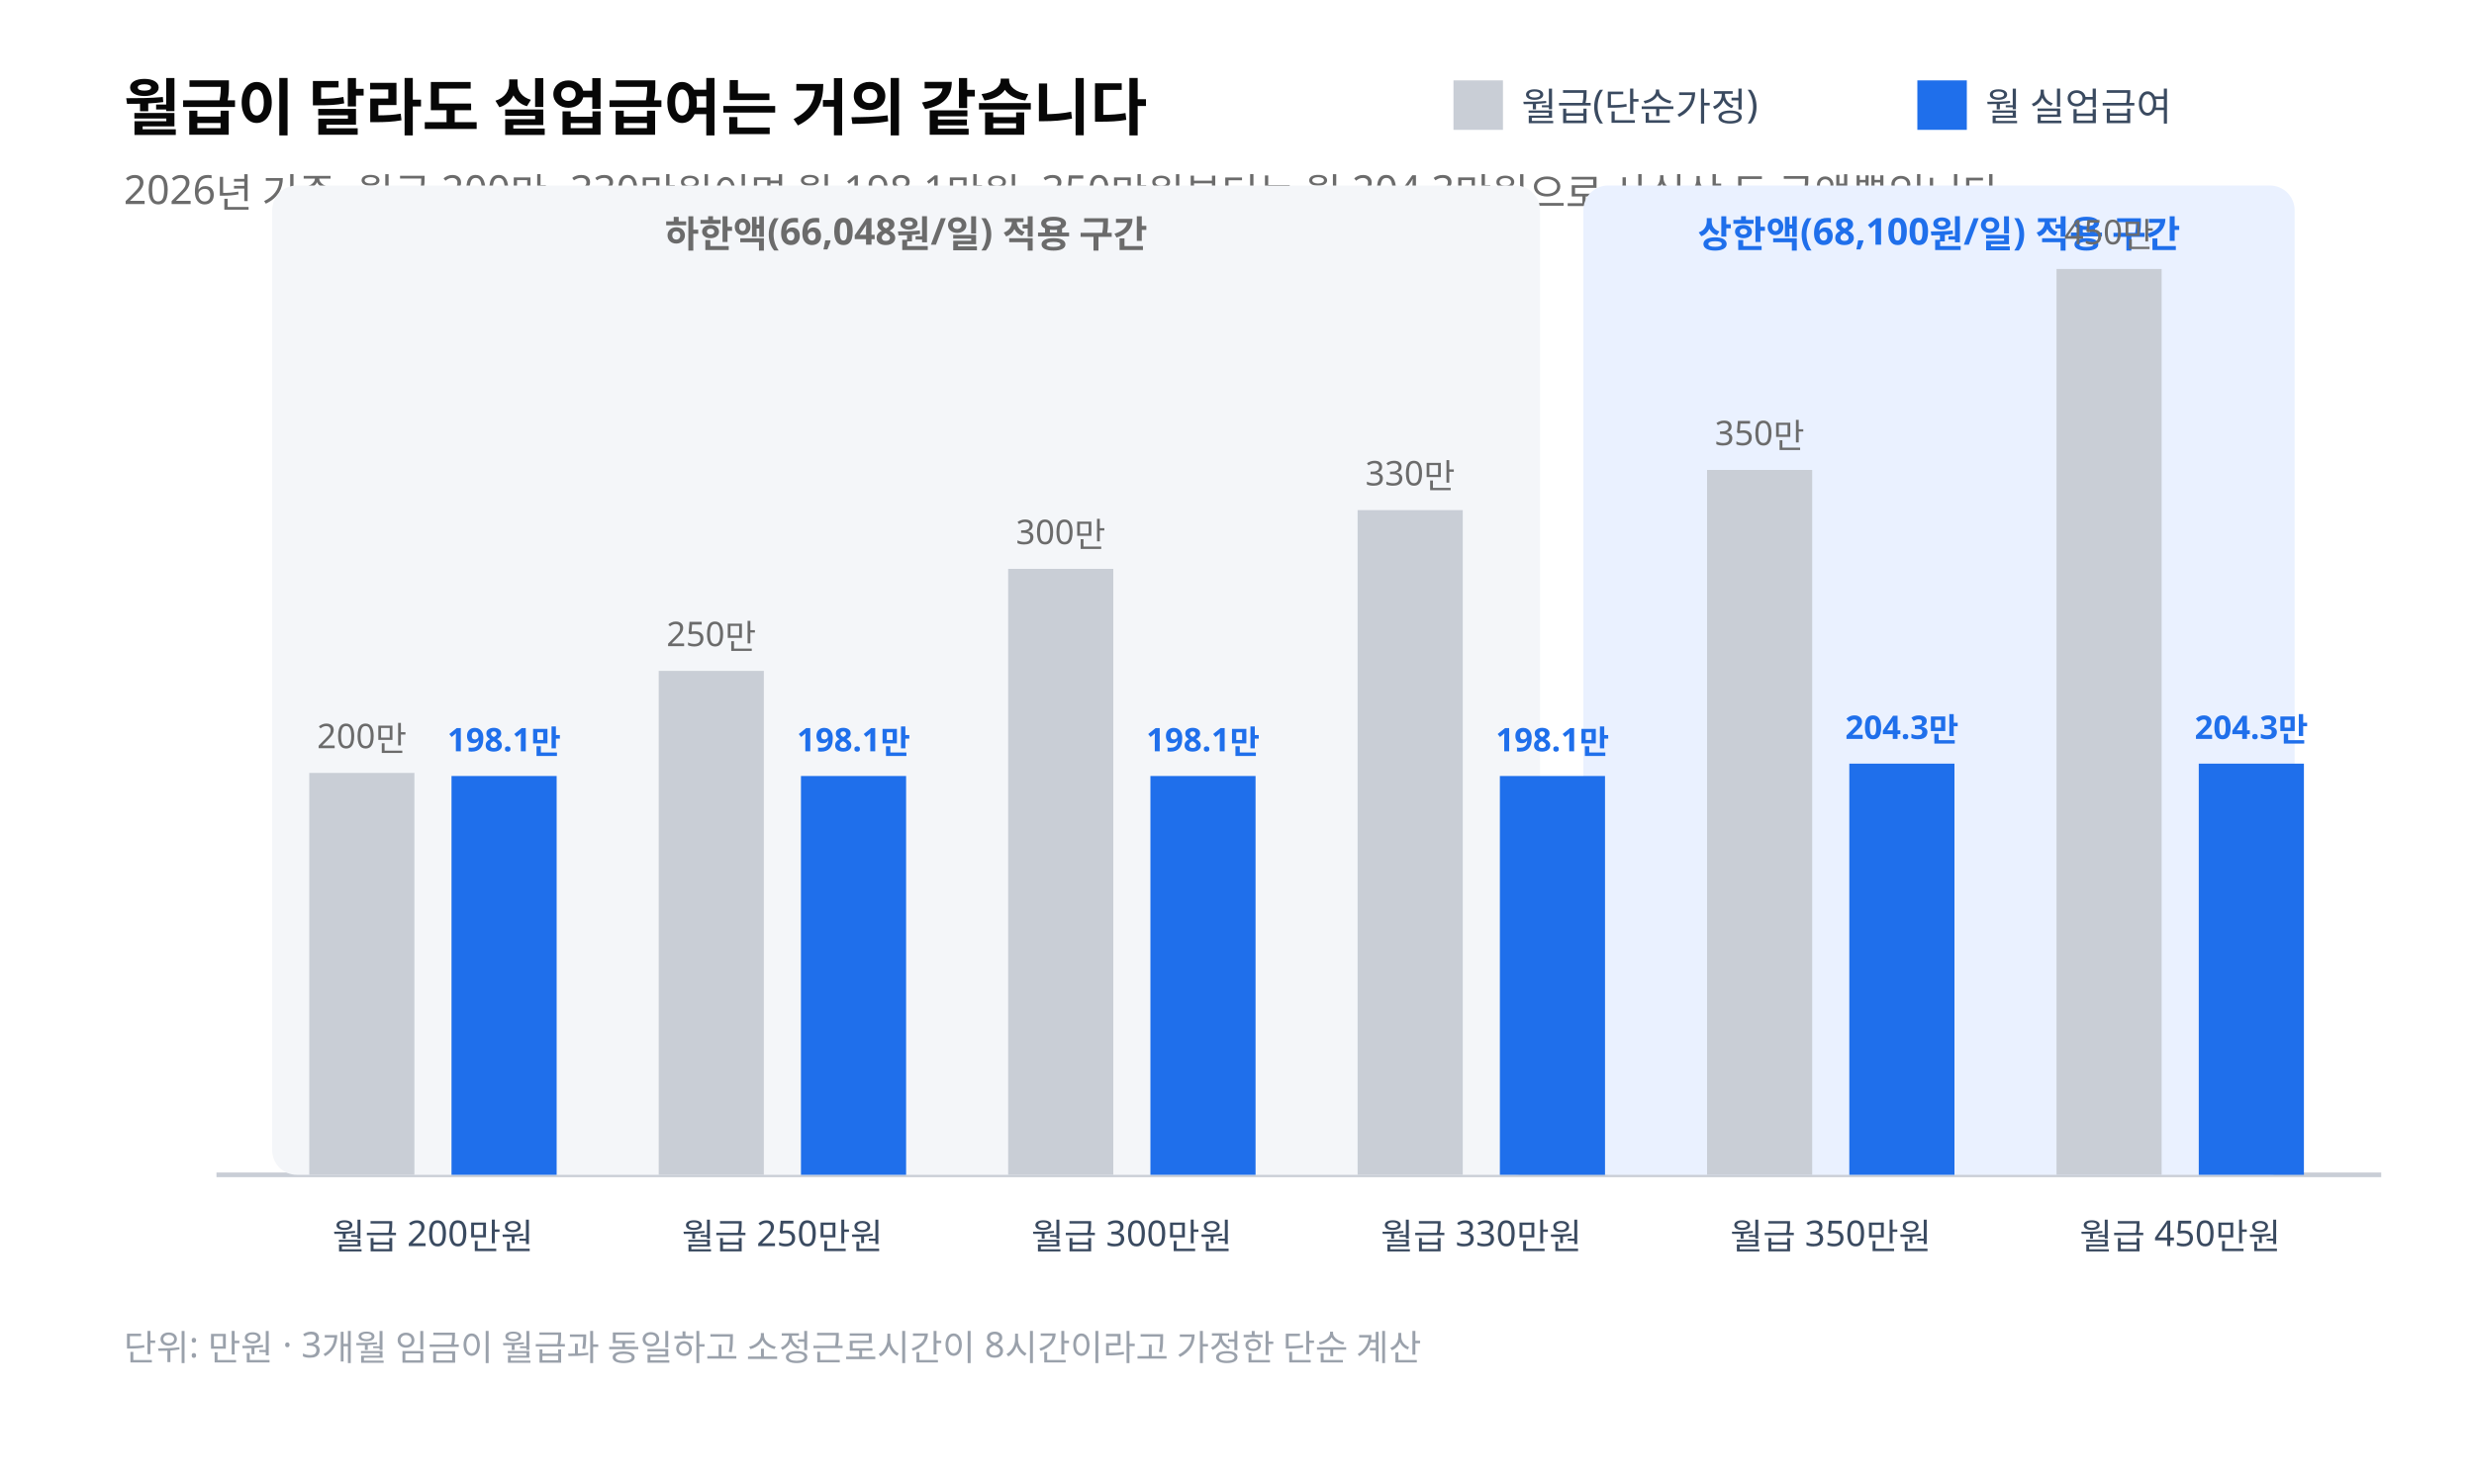
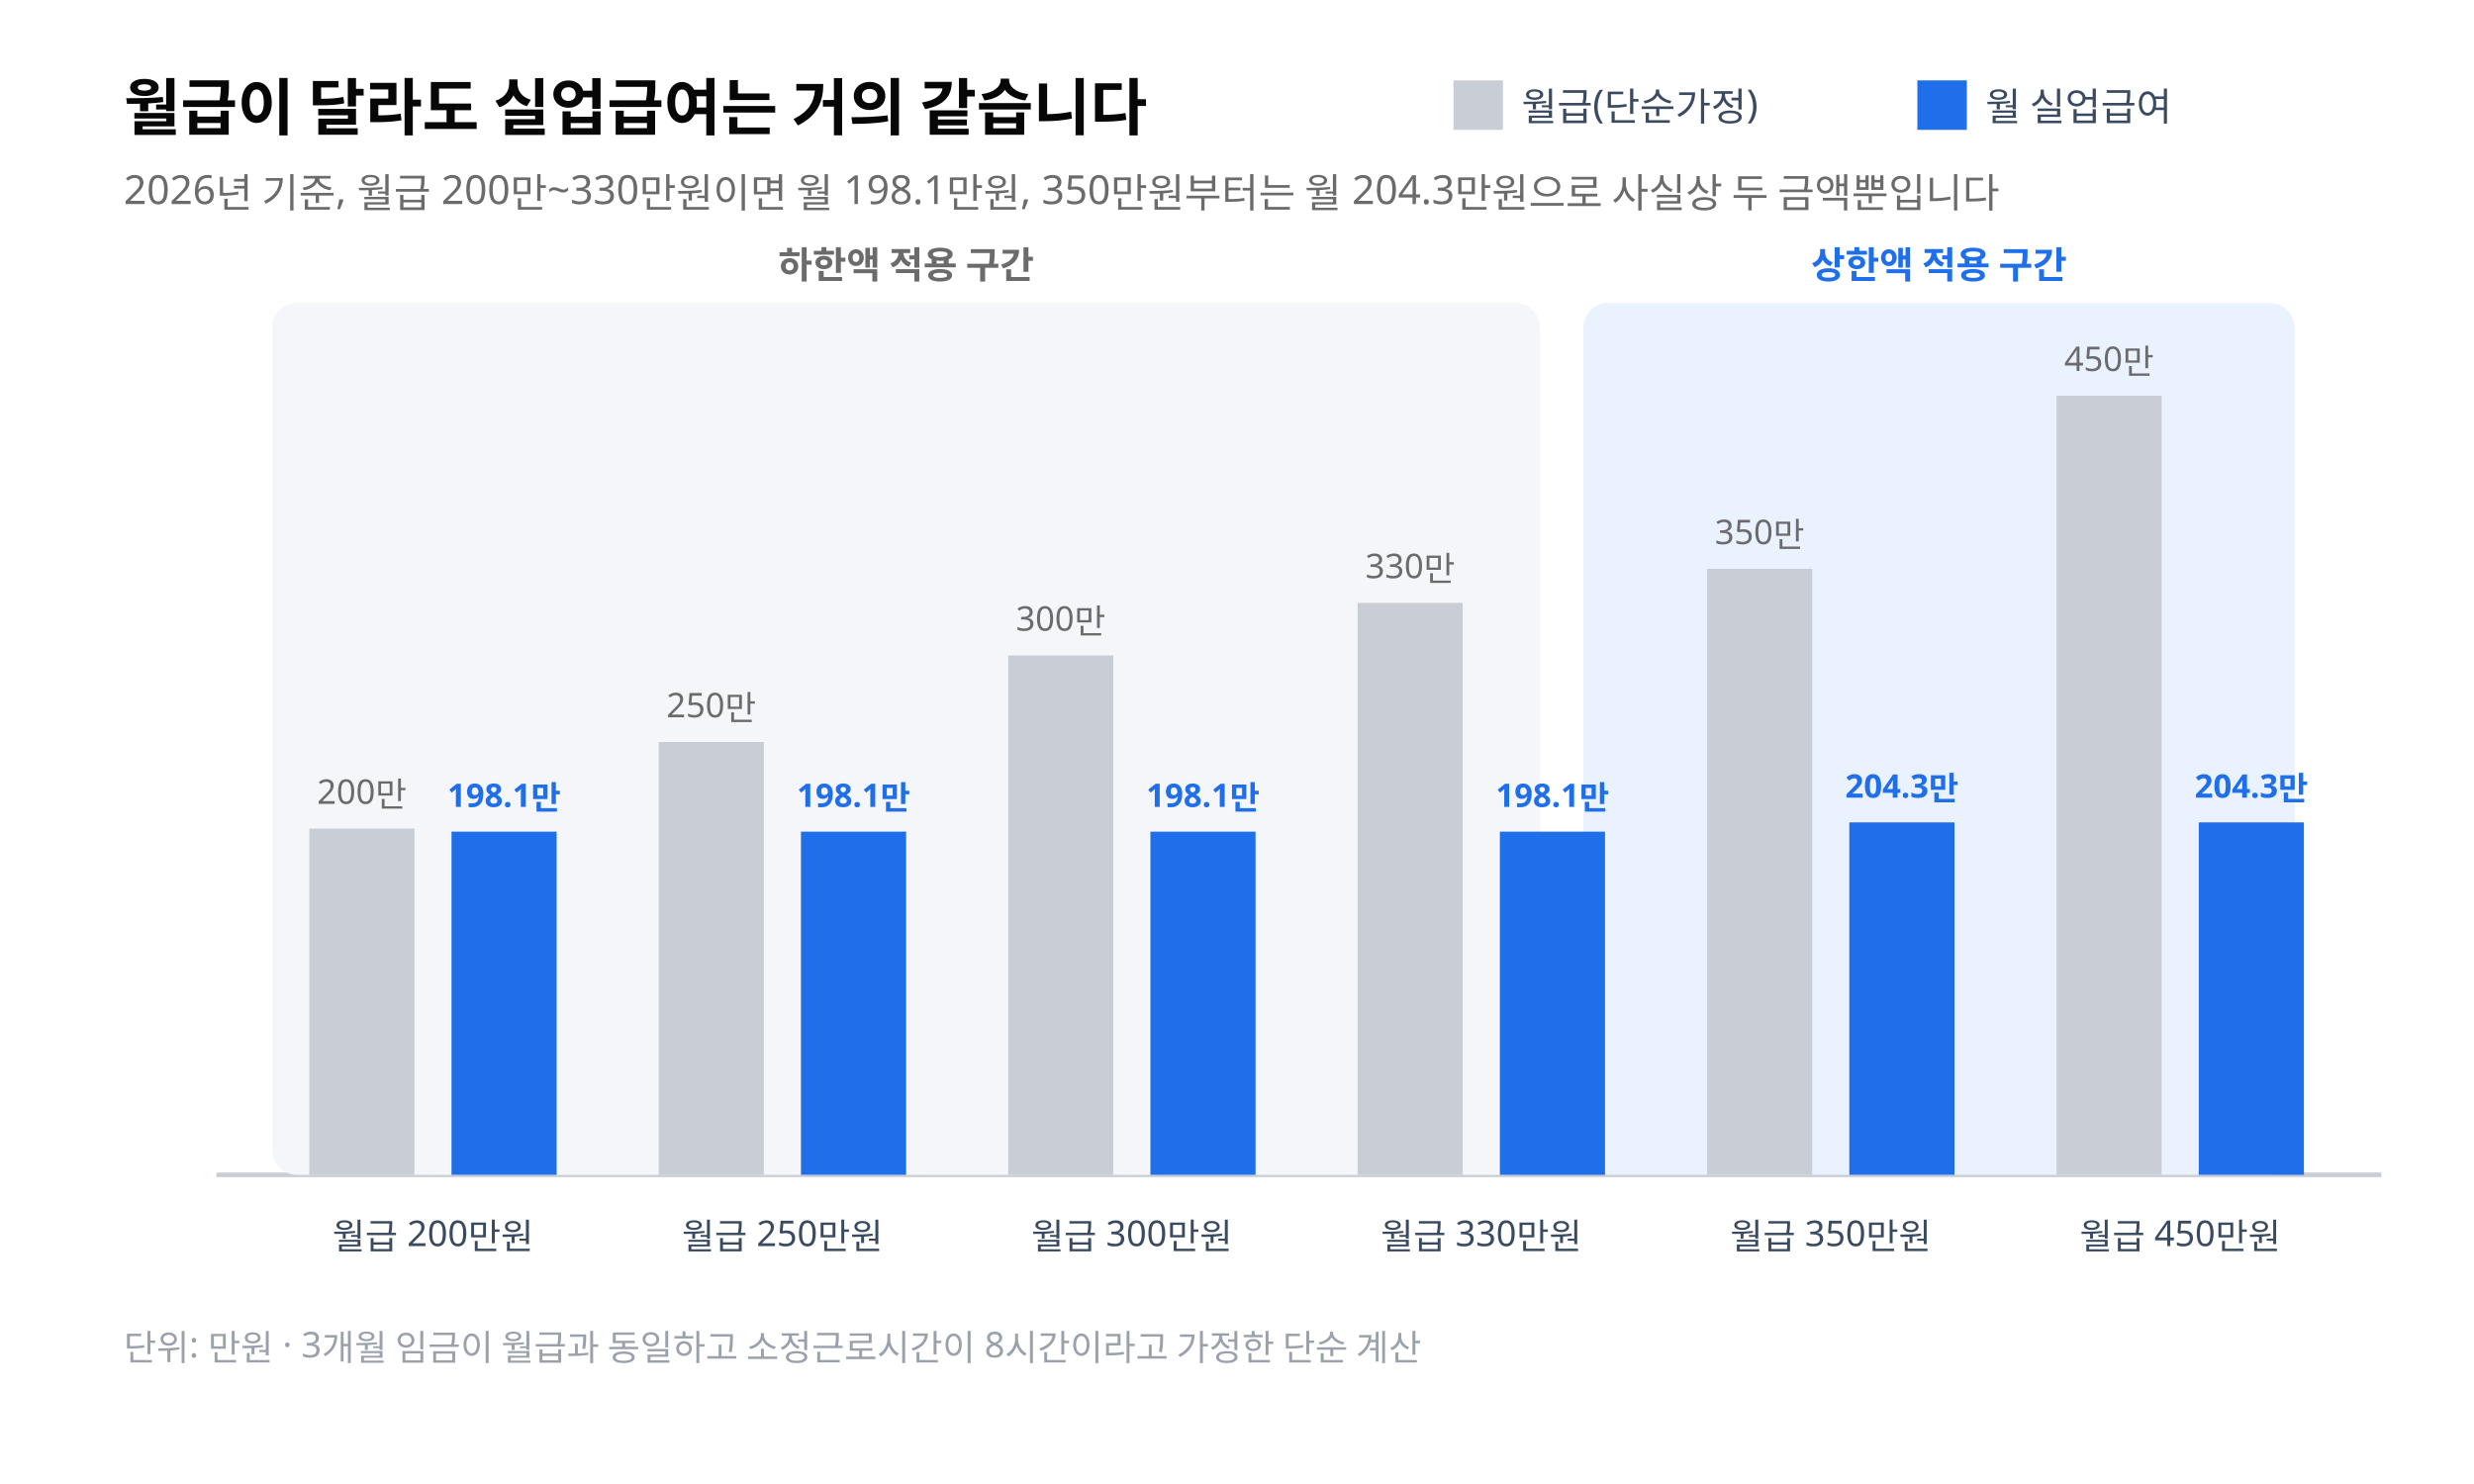
<svg xmlns="http://www.w3.org/2000/svg" width="800" height="480" viewBox="0 0 800 480" font-family="'Segoe UI', 'Noto Sans KR', system-ui, sans-serif">
  <rect x="0" y="0" width="800" height="480" fill="#ffffff" />
  <text x="40" y="42" font-size="20" font-weight="700" fill="rgb(7,7,7)">월급이 달라도 실업급여는 거의 같습니다</text>
  <text x="40" y="66" font-size="13" fill="#6b6b6b">2026년 기준, 월급 200만~330만원이면 월 198.1만원, 350만원부터는 월 204.3만원으로 사실상 두 금액뿐입니다</text>
  <rect x="470" y="26" width="16" height="16" fill="#c9ced6" />
  <text x="492" y="39" font-size="12.5" fill="#3a4a60">월급(단순가정)</text>
  <rect x="620" y="26" width="16" height="16" fill="#1f6feb" />
  <text x="642" y="39" font-size="12.5" fill="#3a4a60">월 실업급여</text>
  <line x1="70" y1="380" x2="770" y2="380" stroke="#c9ced6" stroke-width="1.5" />
-   <rect x="88" y="60" width="410" height="320" rx="8" fill="#f4f6f9" />
-   <text x="293" y="80" font-size="12" font-weight="700" fill="#6b6b6b" text-anchor="middle">하한액(66,048원/일) 적용 구간</text>
-   <rect x="512" y="60" width="230" height="320" rx="8" fill="#eaf1ff" />
-   <text x="627" y="80" font-size="12" font-weight="700" fill="#1f6feb" text-anchor="middle">상한액(68,100원/일) 적용 구간</text>
-   <rect x="100" y="250" width="34" height="130" fill="#c9ced6" />
-   <rect x="146" y="251" width="34" height="129" fill="#1f6feb" />
-   <text x="117" y="242" font-size="11" fill="#6b6b6b" text-anchor="middle">200만</text>
-   <text x="163" y="243" font-size="10.5" font-weight="700" fill="#1f6feb" text-anchor="middle">198.1만</text>
+   <text x="293" y="90" font-size="12" font-weight="700" fill="#6b6b6b" text-anchor="middle">하한액 적용 구간</text>
+   <text x="627" y="90" font-size="12" font-weight="700" fill="#1f6feb" text-anchor="middle">상한액 적용 구간</text>
+   <rect x="88" y="98" width="410" height="282" rx="8" fill="#f4f6f9" />
+   <rect x="512" y="98" width="230" height="282" rx="8" fill="#eaf1ff" />
+   <rect x="100" y="268" width="34" height="112" fill="#c9ced6" />
+   <rect x="146" y="269" width="34" height="111" fill="#1f6feb" />
+   <text x="117" y="260" font-size="11" fill="#6b6b6b" text-anchor="middle">200만</text>
+   <text x="163" y="261" font-size="10.5" font-weight="700" fill="#1f6feb" text-anchor="middle">198.1만</text>
  <text x="140" y="404" font-size="11.5" fill="#3a4a60" text-anchor="middle">월급 200만원</text>
-   <rect x="213" y="217" width="34" height="163" fill="#c9ced6" />
-   <rect x="259" y="251" width="34" height="129" fill="#1f6feb" />
-   <text x="230" y="209" font-size="11" fill="#6b6b6b" text-anchor="middle">250만</text>
-   <text x="276" y="243" font-size="10.5" font-weight="700" fill="#1f6feb" text-anchor="middle">198.1만</text>
+   <rect x="213" y="240" width="34" height="140" fill="#c9ced6" />
+   <rect x="259" y="269" width="34" height="111" fill="#1f6feb" />
+   <text x="230" y="232" font-size="11" fill="#6b6b6b" text-anchor="middle">250만</text>
+   <text x="276" y="261" font-size="10.5" font-weight="700" fill="#1f6feb" text-anchor="middle">198.1만</text>
  <text x="253" y="404" font-size="11.5" fill="#3a4a60" text-anchor="middle">월급 250만원</text>
-   <rect x="326" y="184" width="34" height="196" fill="#c9ced6" />
-   <rect x="372" y="251" width="34" height="129" fill="#1f6feb" />
-   <text x="343" y="176" font-size="11" fill="#6b6b6b" text-anchor="middle">300만</text>
-   <text x="389" y="243" font-size="10.5" font-weight="700" fill="#1f6feb" text-anchor="middle">198.1만</text>
+   <rect x="326" y="212" width="34" height="168" fill="#c9ced6" />
+   <rect x="372" y="269" width="34" height="111" fill="#1f6feb" />
+   <text x="343" y="204" font-size="11" fill="#6b6b6b" text-anchor="middle">300만</text>
+   <text x="389" y="261" font-size="10.5" font-weight="700" fill="#1f6feb" text-anchor="middle">198.1만</text>
  <text x="366" y="404" font-size="11.5" fill="#3a4a60" text-anchor="middle">월급 300만원</text>
-   <rect x="439" y="165" width="34" height="215" fill="#c9ced6" />
-   <rect x="485" y="251" width="34" height="129" fill="#1f6feb" />
-   <text x="456" y="157" font-size="11" fill="#6b6b6b" text-anchor="middle">330만</text>
-   <text x="502" y="243" font-size="10.5" font-weight="700" fill="#1f6feb" text-anchor="middle">198.1만</text>
+   <rect x="439" y="195" width="34" height="185" fill="#c9ced6" />
+   <rect x="485" y="269" width="34" height="111" fill="#1f6feb" />
+   <text x="456" y="187" font-size="11" fill="#6b6b6b" text-anchor="middle">330만</text>
+   <text x="502" y="261" font-size="10.5" font-weight="700" fill="#1f6feb" text-anchor="middle">198.1만</text>
  <text x="479" y="404" font-size="11.5" fill="#3a4a60" text-anchor="middle">월급 330만원</text>
-   <rect x="552" y="152" width="34" height="228" fill="#c9ced6" />
-   <rect x="598" y="247" width="34" height="133" fill="#1f6feb" />
-   <text x="569" y="144" font-size="11" fill="#6b6b6b" text-anchor="middle">350만</text>
-   <text x="615" y="239" font-size="10.5" font-weight="700" fill="#1f6feb" text-anchor="middle">204.3만</text>
+   <rect x="552" y="184" width="34" height="196" fill="#c9ced6" />
+   <rect x="598" y="266" width="34" height="114" fill="#1f6feb" />
+   <text x="569" y="176" font-size="11" fill="#6b6b6b" text-anchor="middle">350만</text>
+   <text x="615" y="258" font-size="10.5" font-weight="700" fill="#1f6feb" text-anchor="middle">204.3만</text>
  <text x="592" y="404" font-size="11.5" fill="#3a4a60" text-anchor="middle">월급 350만원</text>
-   <rect x="665" y="87" width="34" height="293" fill="#c9ced6" />
-   <rect x="711" y="247" width="34" height="133" fill="#1f6feb" />
-   <text x="682" y="79" font-size="11" fill="#6b6b6b" text-anchor="middle">450만</text>
-   <text x="728" y="239" font-size="10.5" font-weight="700" fill="#1f6feb" text-anchor="middle">204.3만</text>
+   <rect x="665" y="128" width="34" height="252" fill="#c9ced6" />
+   <rect x="711" y="266" width="34" height="114" fill="#1f6feb" />
+   <text x="682" y="120" font-size="11" fill="#6b6b6b" text-anchor="middle">450만</text>
+   <text x="728" y="258" font-size="10.5" font-weight="700" fill="#1f6feb" text-anchor="middle">204.3만</text>
  <text x="705" y="404" font-size="11.5" fill="#3a4a60" text-anchor="middle">월급 450만원</text>
  <text x="40" y="440" font-size="11.5" fill="#9aa1ab">단위: 만원 · 3개월 임금이 월급과 동일하고 소정근로시간이 8시간이라고 가정한 단순 계산</text>
</svg>
